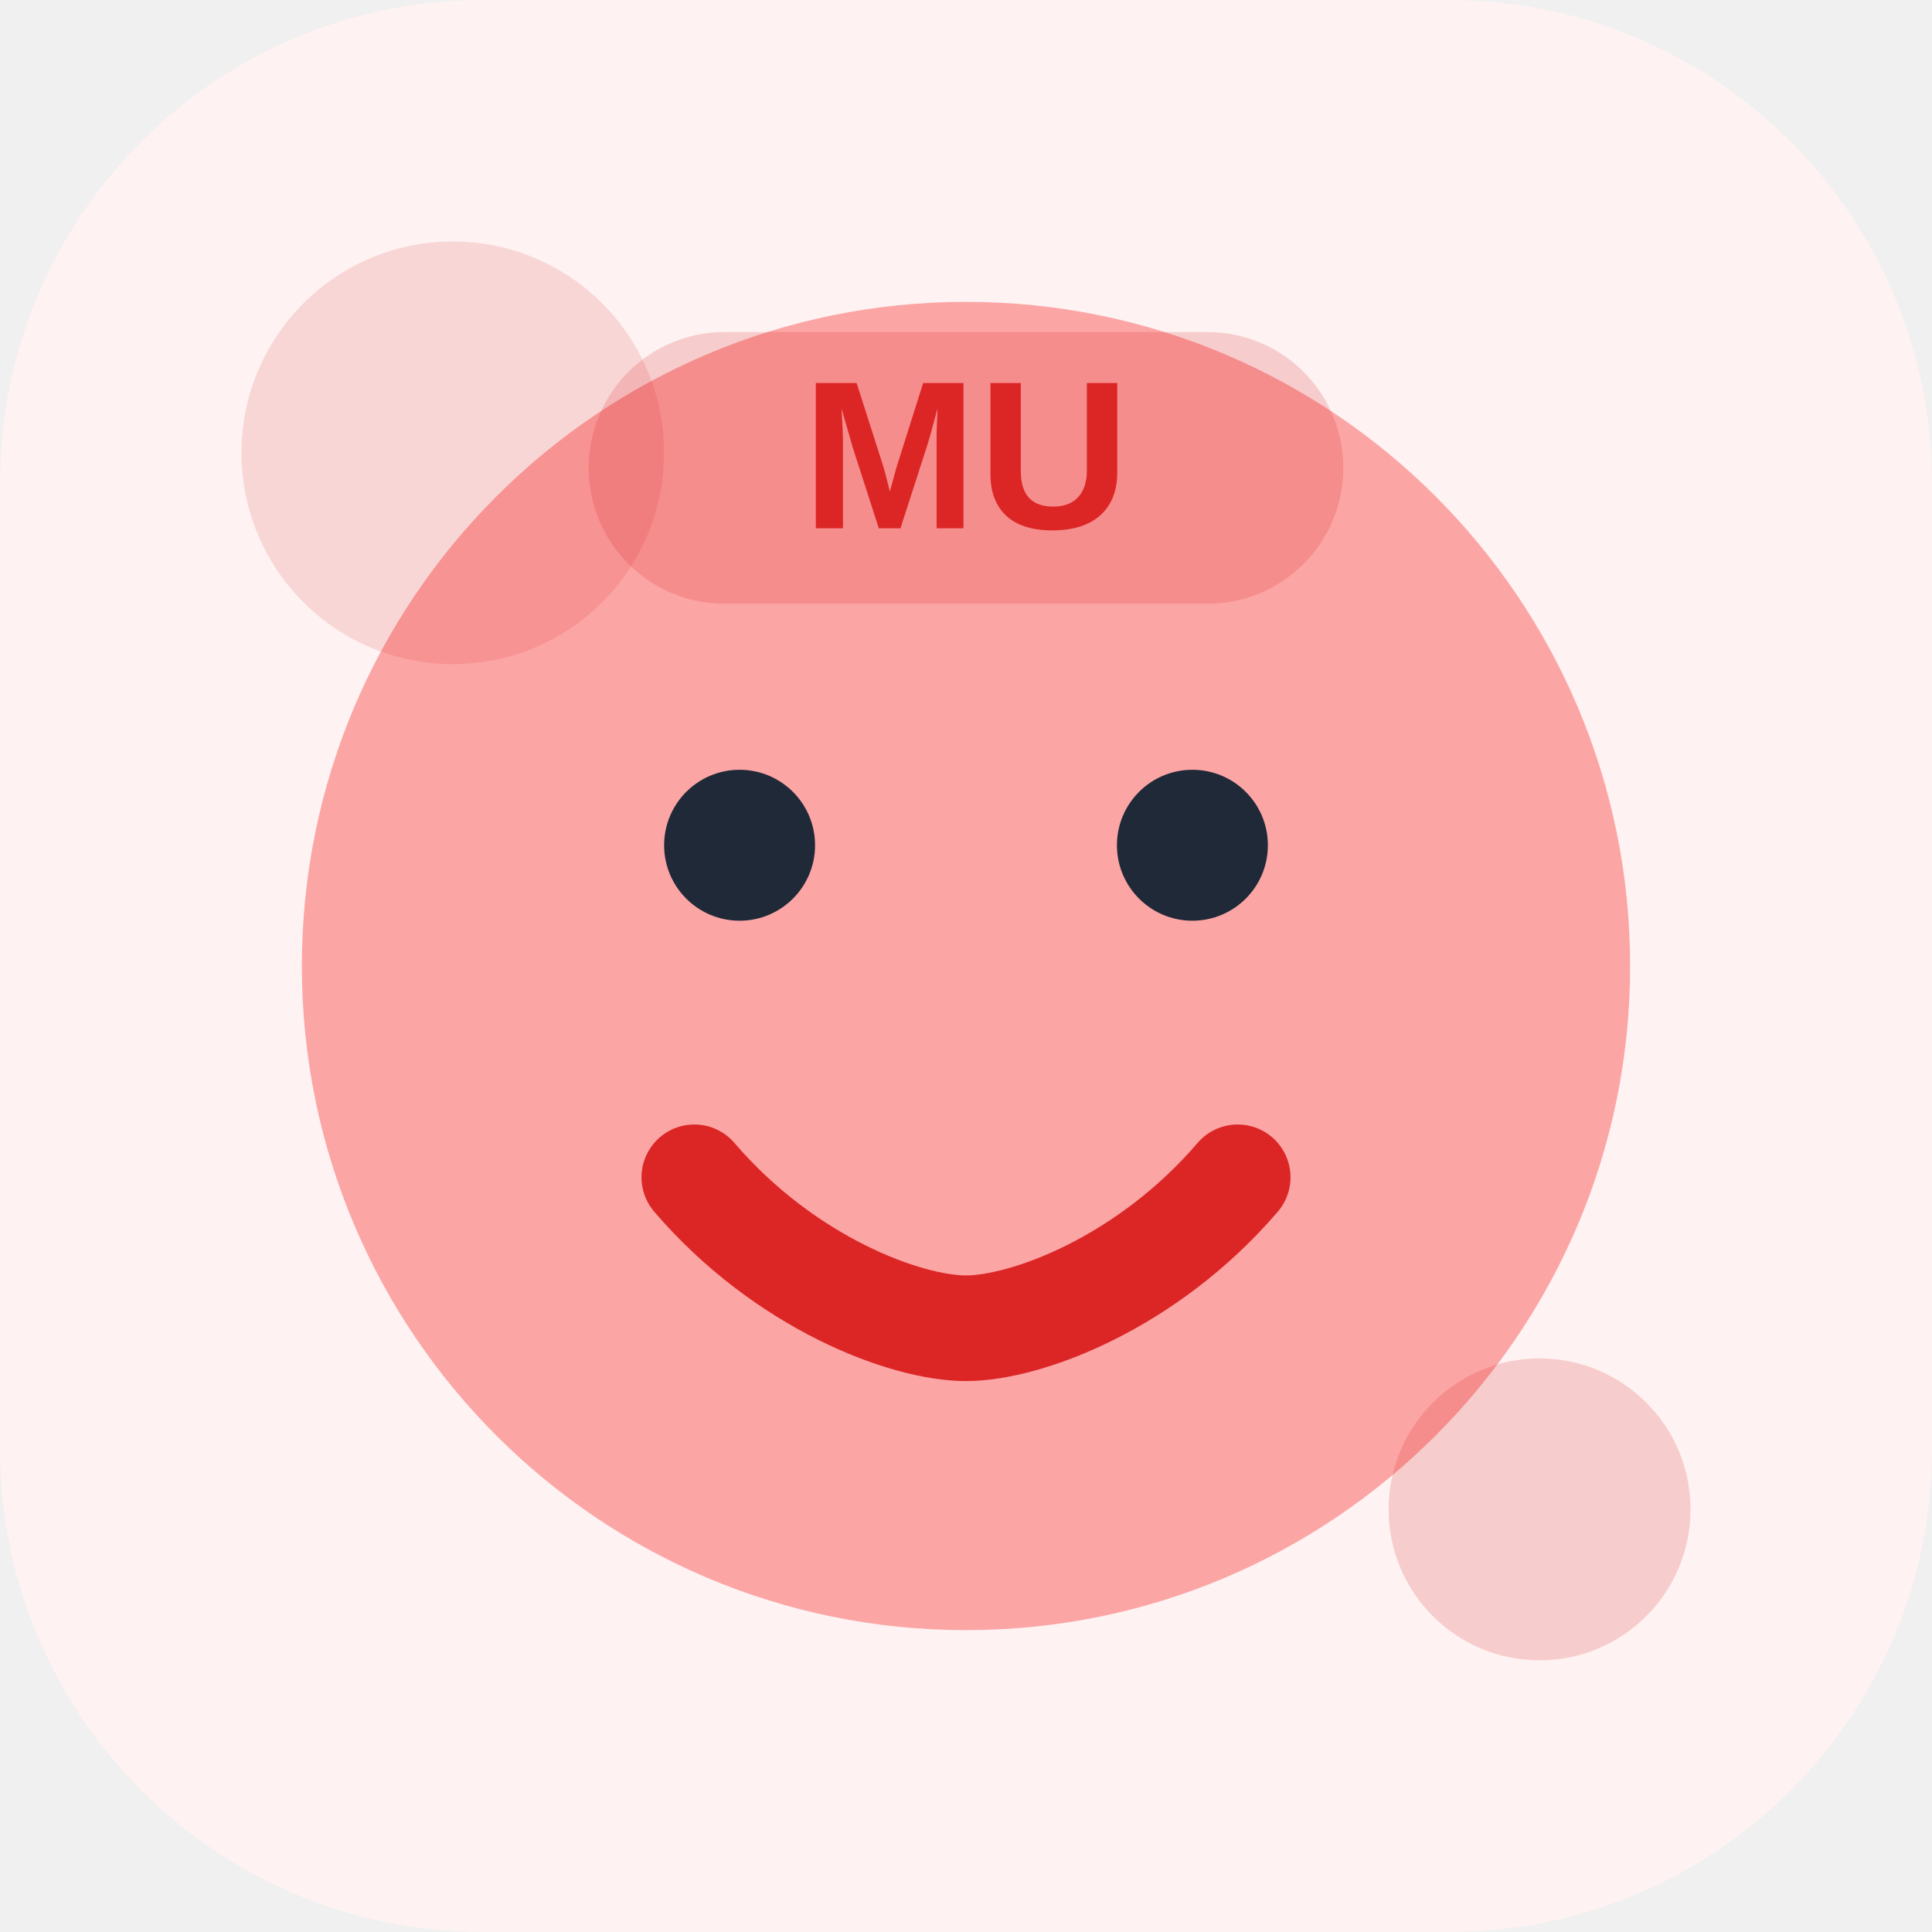
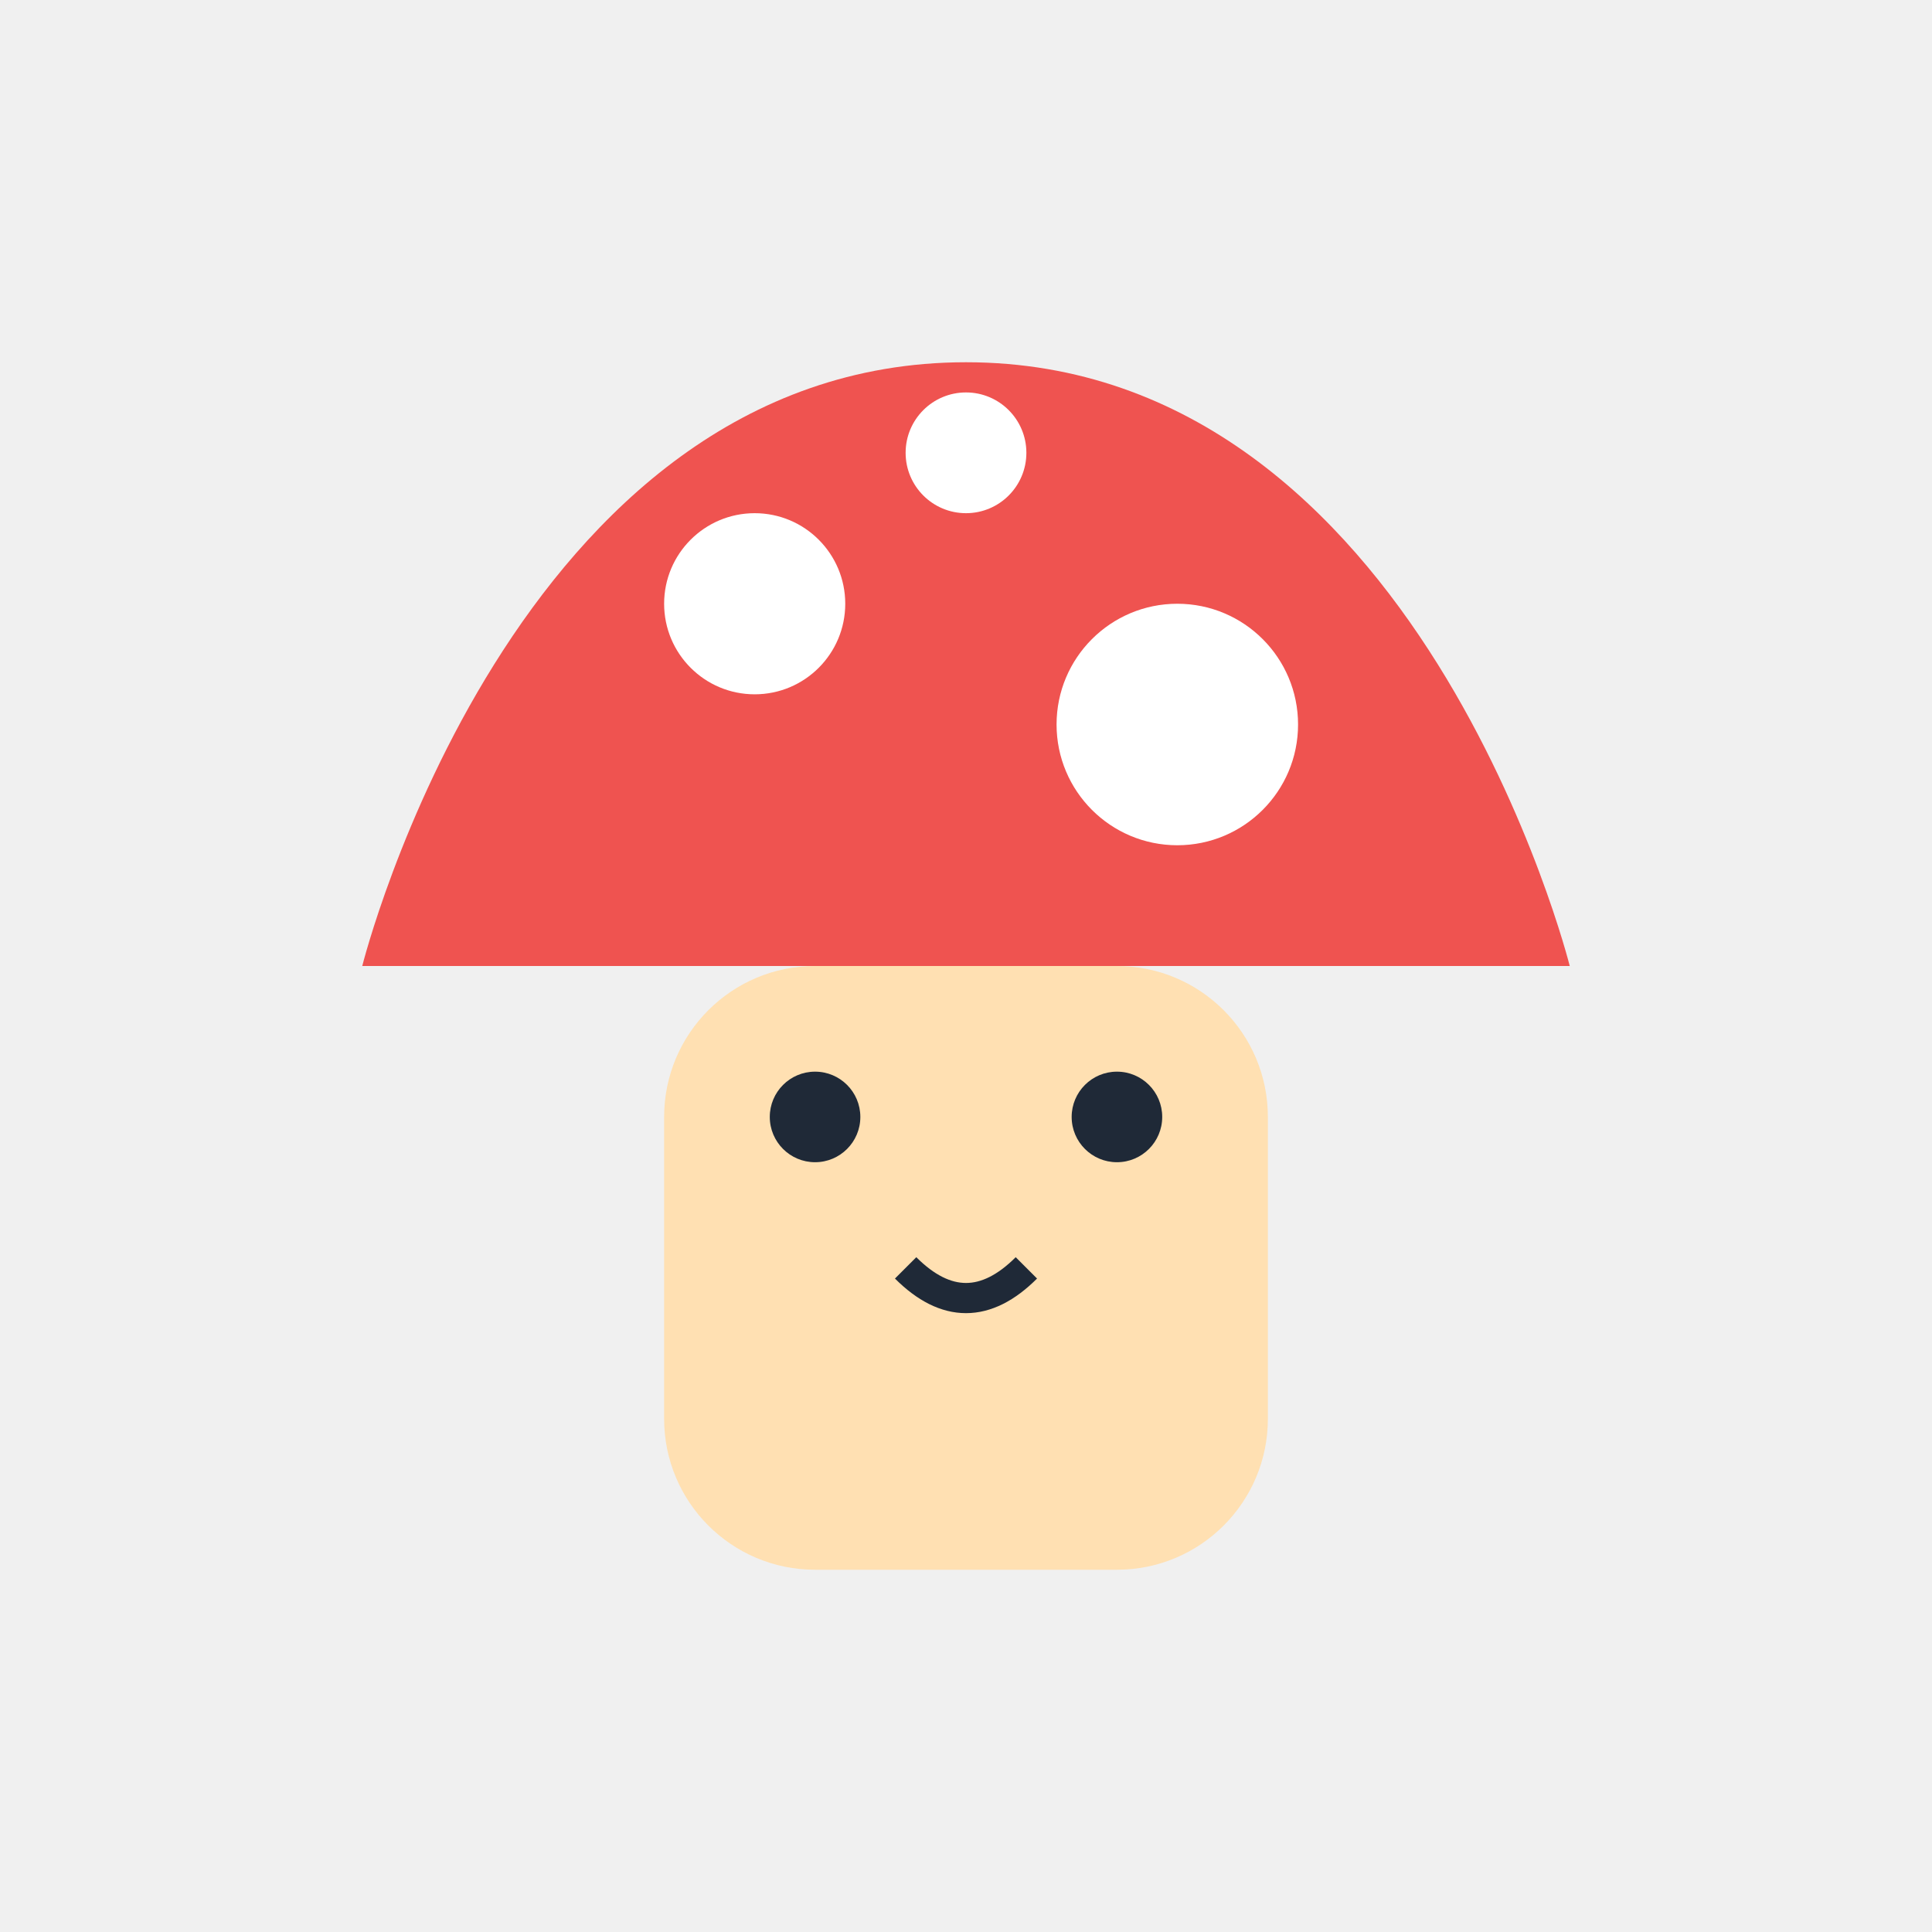
<svg xmlns="http://www.w3.org/2000/svg" viewBox="0 0 128 128" fill="none">
-   <rect width="128" height="128" rx="32" fill="#FEF2F2" />
-   <circle cx="64" cy="64" r="44" fill="#FCA5A5" />
-   <circle cx="49" cy="56" r="5" fill="#1F2937" />
-   <circle cx="79" cy="56" r="5" fill="#1F2937" />
-   <path d="M46 78c6 7 14 10 18 10s12-3 18-10" stroke="#DC2626" stroke-width="7" stroke-linecap="round" />
-   <circle cx="30" cy="30" r="14" fill="#DC2626" fill-opacity="0.14" />
-   <circle cx="102" cy="100" r="10" fill="#DC2626" fill-opacity="0.18" />
-   <rect x="39" y="22" width="50" height="18" rx="9" fill="#DC2626" fill-opacity="0.18" />
-   <text x="64" y="35" text-anchor="middle" font-size="14" font-family="Arial, sans-serif" font-weight="700" fill="#DC2626">MU</text>
+   <g class="pet-body">
+     <path d="M64 24 C 94 24 104 64 104 64 L 24 64 C 24 64 34 24 64 24 Z" fill="#EF5350" />
+     <circle cx="50" cy="40" r="6" fill="#FFFFFF" />
+     <circle cx="78" cy="48" r="8" fill="#FFFFFF" />
+     <circle cx="64" cy="30" r="4" fill="#FFFFFF" />
+     <rect x="44" y="64" width="40" height="40" rx="10" fill="#FFE0B2" />
+     <circle cx="54" cy="74" r="3" fill="#1F2937" />
+     <circle cx="74" cy="74" r="3" fill="#1F2937" />
+     <path d="M60 84 Q 64 88 68 84" stroke="#1F2937" stroke-width="2" fill="none" />
+   </g>
</svg>
